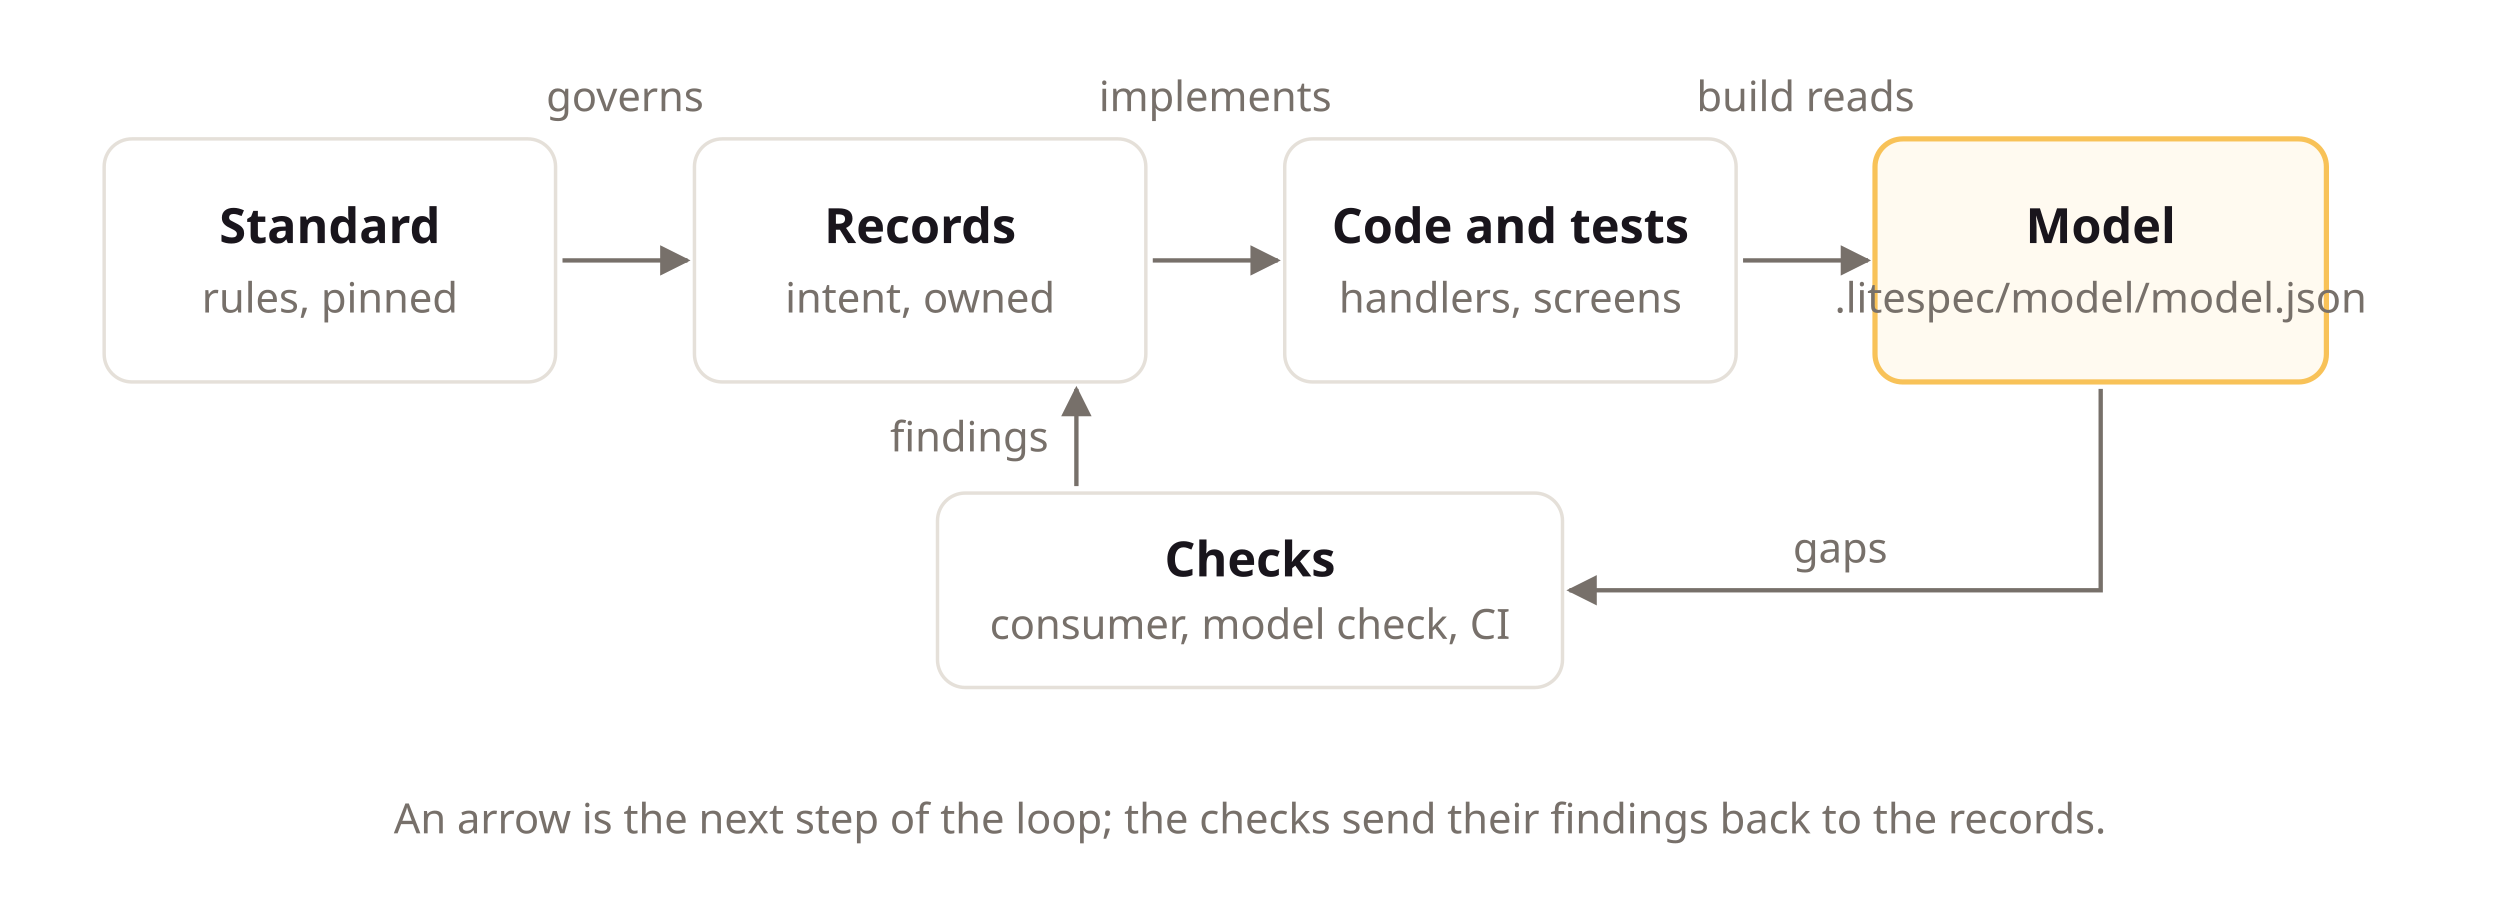
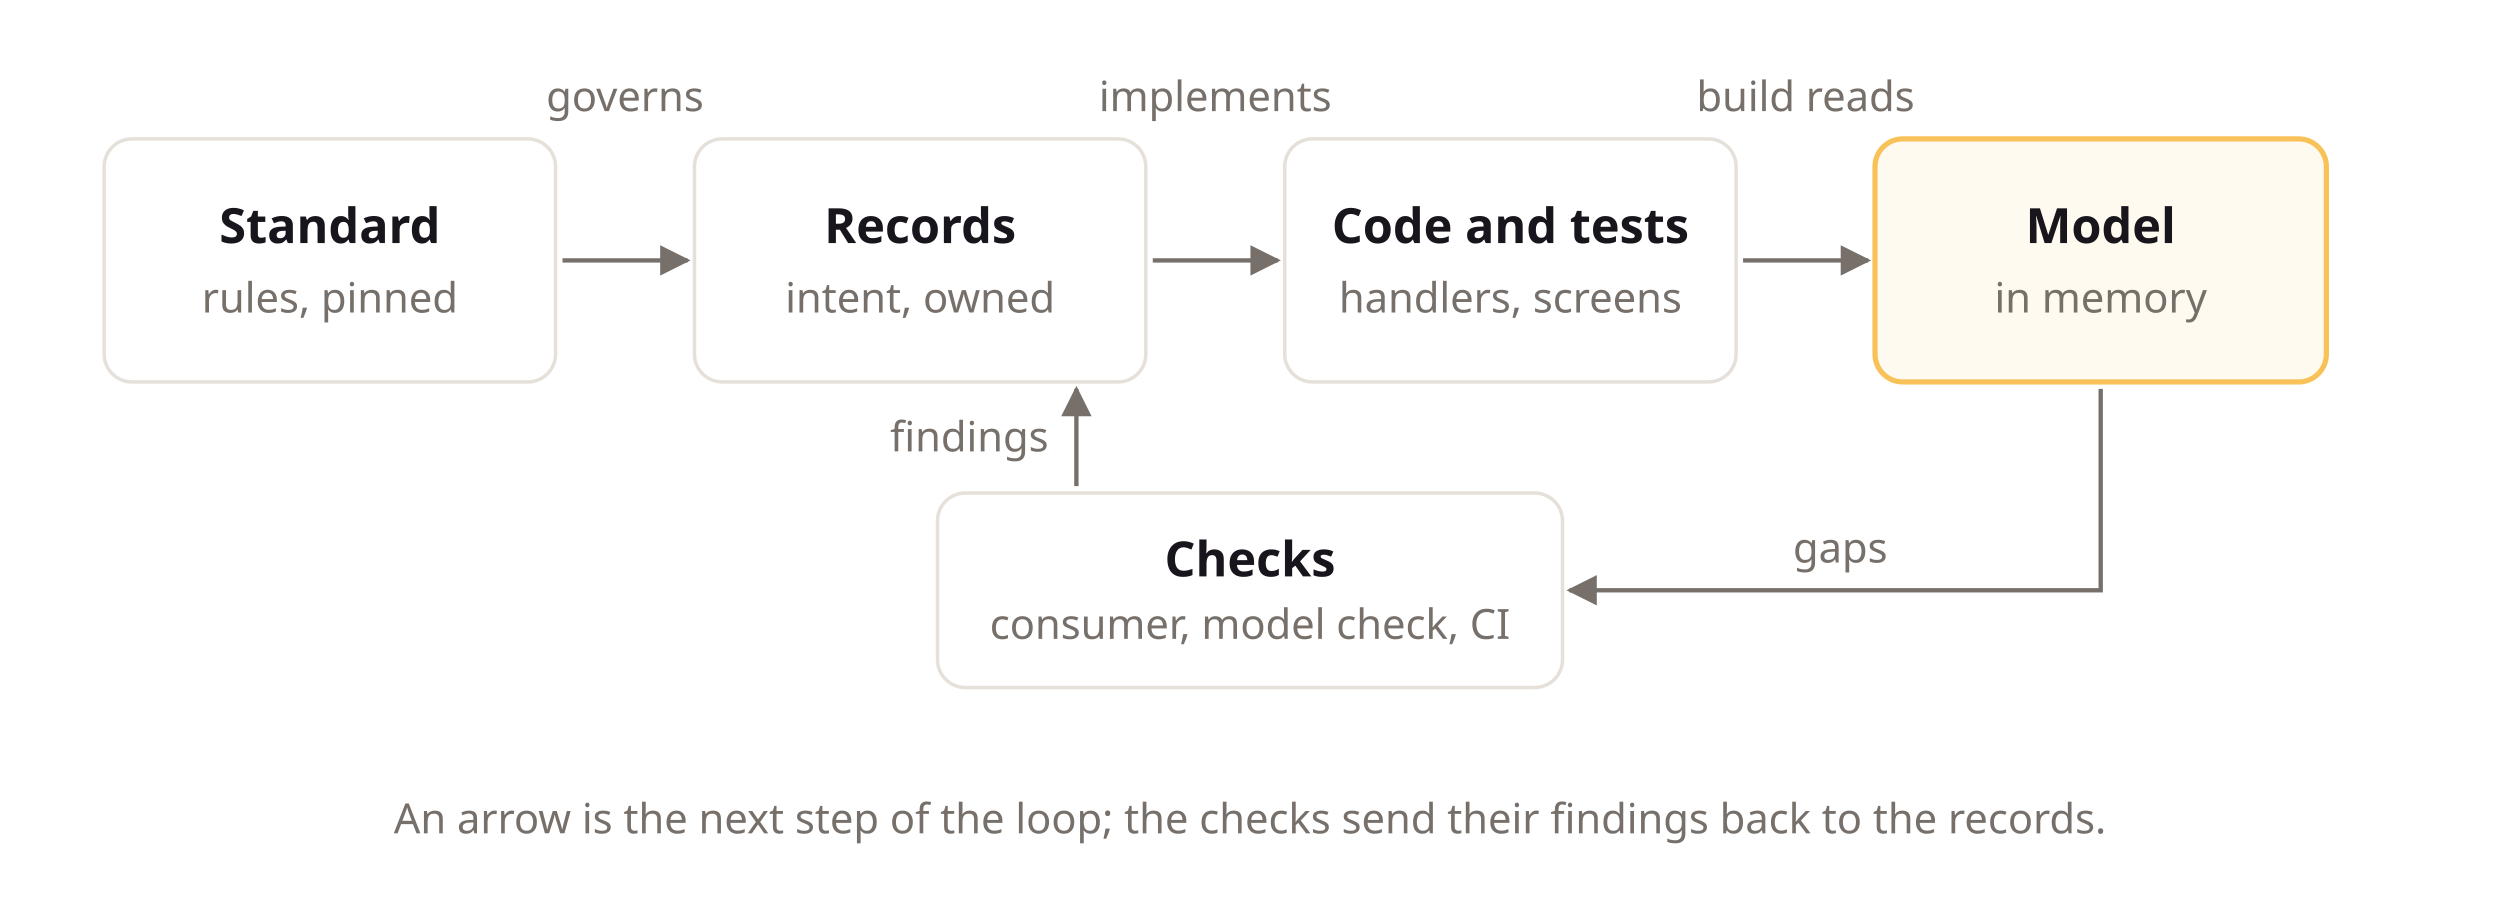
<svg xmlns="http://www.w3.org/2000/svg" width="720" height="260" viewBox="0 0 720 260" role="img" aria-labelledby="learn-how-it-works-title learn-how-it-works-desc" font-family="Geist, ui-sans-serif, system-ui, sans-serif">
  <defs>
    <marker id="learn-how-it-works-arrow" viewBox="0 0 10 10" refX="9" refY="5" markerWidth="7" markerHeight="7" orient="auto-start-reverse">
      <path d="M0 0 10 5 0 10z" style="fill: var(--muted-fg, #77706a)" />
    </marker>
  </defs>
  <g style="stroke: var(--muted-fg, #77706a); fill: none" stroke-width="1.25" marker-end="url(#learn-how-it-works-arrow)">
    <path d="M162 75 H 198" />
    <path d="M332 75 H 368" />
    <path d="M502 75 H 538" />
    <path d="M605 112 V170 H452" />
    <path d="M310 140 V112" />
  </g>
  <g style="fill: var(--bg, #ffffff); stroke: var(--border, #e5e0d9)" stroke-width="1">
    <rect x="30" y="40" width="130" height="70" rx="8" />
    <rect x="200" y="40" width="130" height="70" rx="8" />
    <rect x="370" y="40" width="130" height="70" rx="8" />
    <rect x="270" y="142" width="180" height="56" rx="8" />
  </g>
  <rect x="540" y="40" width="130" height="70" rx="8" style="fill: var(--accent-subtle, #fffaf0); stroke: var(--accent, #f8c258)" stroke-width="1.5" />
  <g style="fill: var(--fg, #19151c)" font-size="14" font-weight="600" text-anchor="middle">
    <text x="95" y="70">Standard</text>
    <text x="265" y="70">Records</text>
    <text x="435" y="70">Code and tests</text>
    <text x="605" y="70">Model</text>
    <text x="360" y="166">Checks</text>
  </g>
  <g style="fill: var(--muted-fg, #77706a)" font-size="12" text-anchor="middle">
    <text x="95" y="90">rules, pinned</text>
    <text x="265" y="90">intent, owned</text>
    <text x="435" y="90">handlers, screens</text>
-     <text x="605" y="90">.litespec/model/model.json</text>
+     <text x="605" y="90">in memory</text>
    <text x="360" y="184">consumer, model check, CI</text>
    <text x="180" y="32">governs</text>
    <text x="350" y="32">implements</text>
    <text x="520" y="32">build reads</text>
    <text x="530" y="162">gaps</text>
  </g>
  <text x="302" y="130" text-anchor="end" font-size="12" style="fill: var(--muted-fg, #77706a)">findings</text>
  <text x="360" y="240" text-anchor="middle" font-size="12" style="fill: var(--muted-fg, #77706a)">An arrow is the next step of the loop; the checks send their findings back to the records.</text>
</svg>
